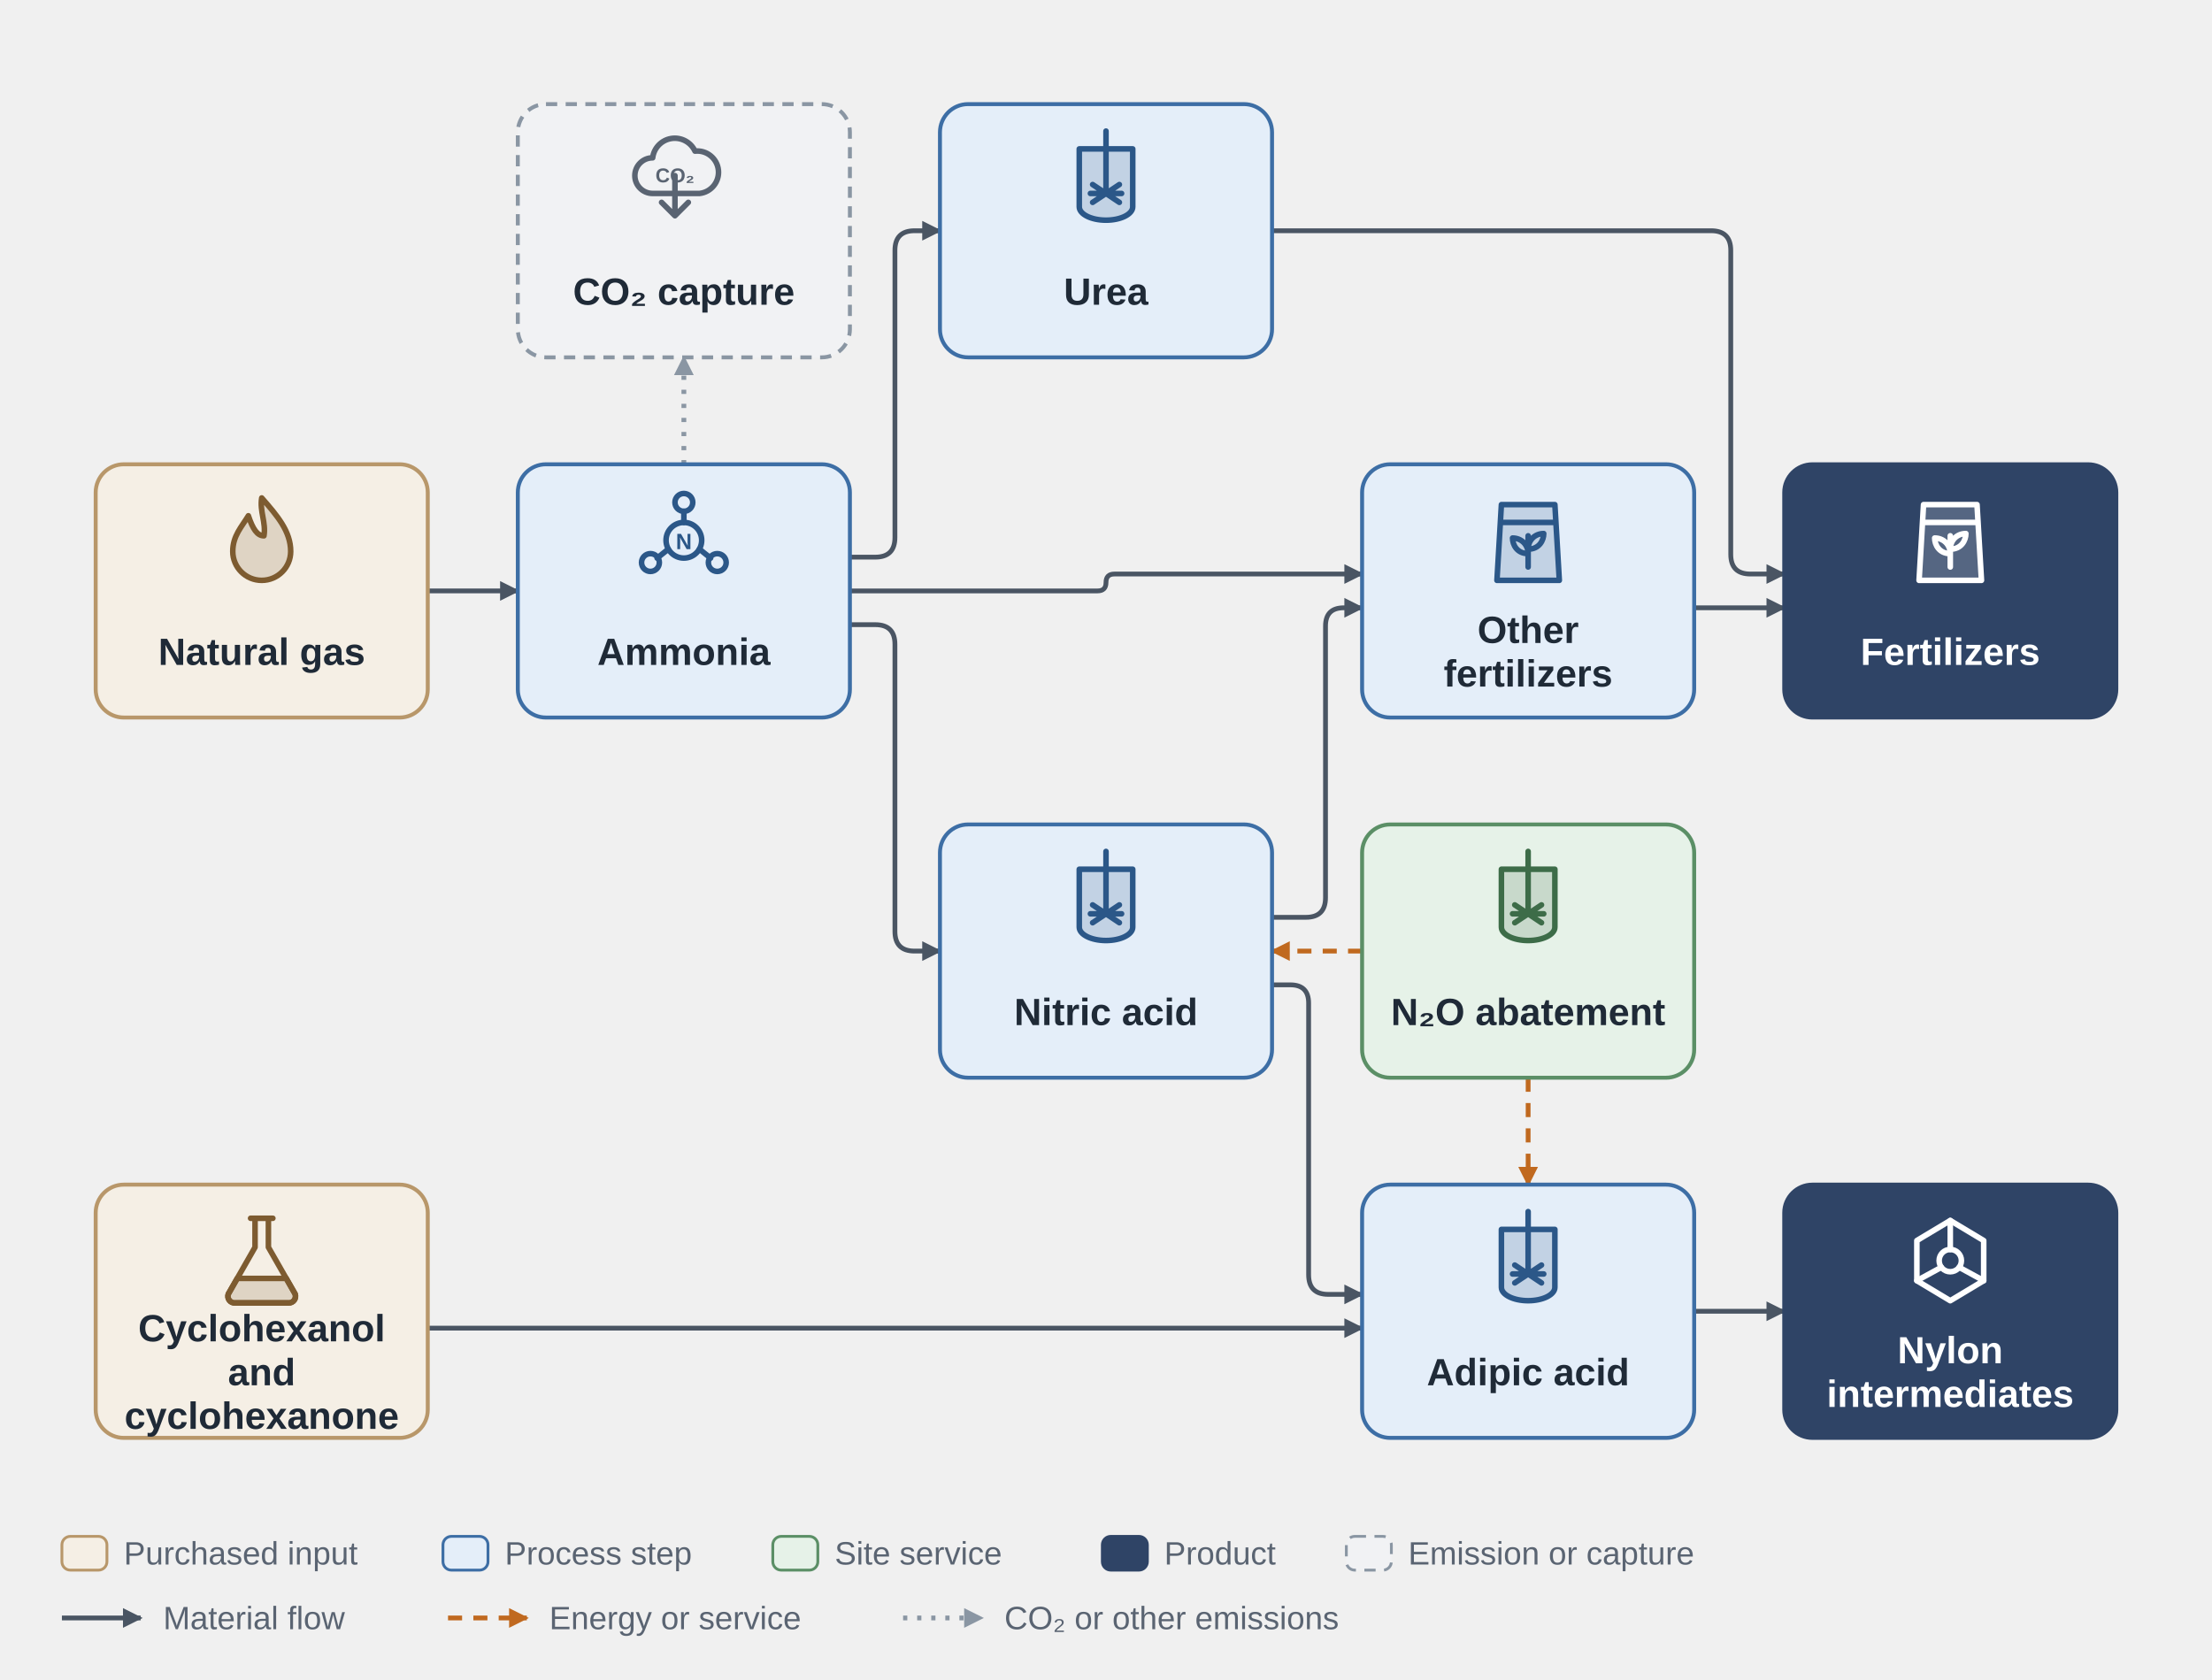
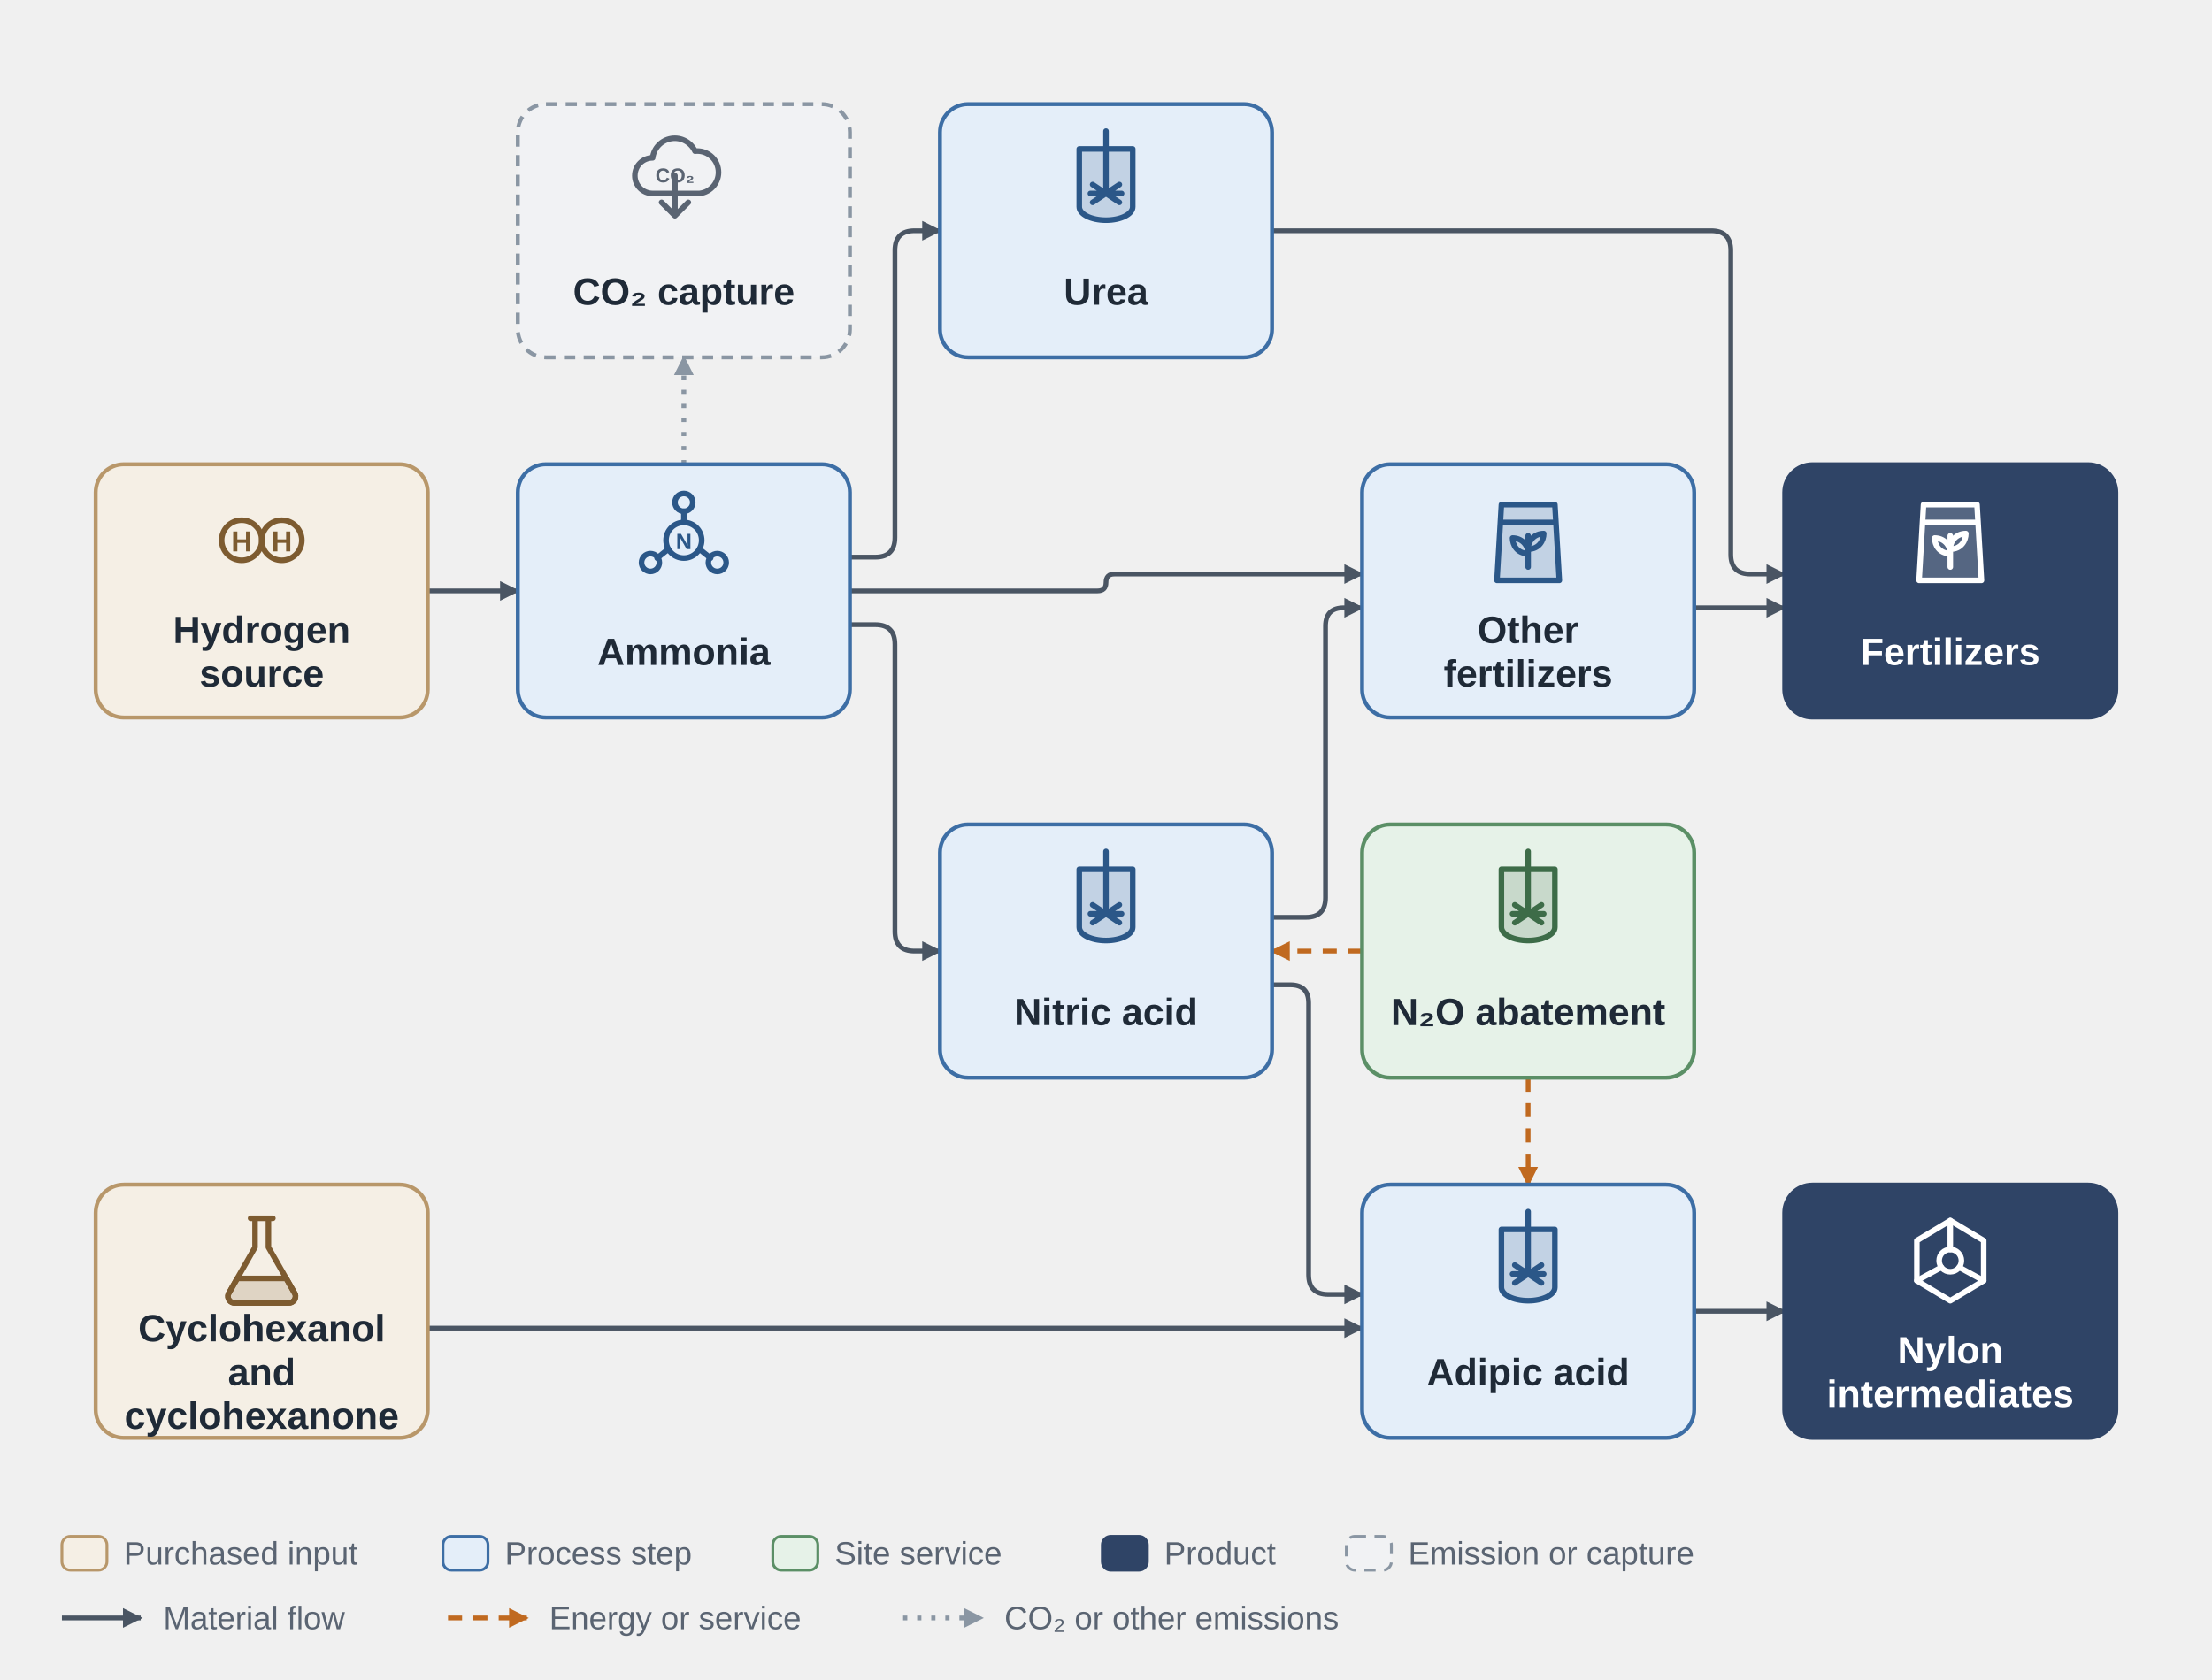
<svg xmlns="http://www.w3.org/2000/svg" viewBox="0 0 786 597" width="786" height="597" font-family="'Source Sans Pro', 'Source Sans 3', 'Segoe UI', 'Helvetica Neue', Arial, sans-serif" role="img" aria-label="Nitrogen products process flowchart">
  <defs>
    <symbol id="icon-ammonia" viewBox="0 0 48 48">
      <g fill="none" stroke="currentColor" stroke-width="2.5" stroke-linecap="round" stroke-linejoin="round">
        <circle cx="24" cy="24" r="8" />
        <circle cx="24" cy="7" r="4" />
        <circle cx="9" cy="34" r="4" />
        <circle cx="39" cy="34" r="4" />
        <path d="M24 16 V11 M17 28 L12 32 M31 28 L36 32" />
        <text x="24" y="28" text-anchor="middle" font-size="10" font-weight="700" fill="currentColor" stroke="none">N</text>
      </g>
    </symbol>
    <symbol id="icon-ccs" viewBox="0 0 48 48">
      <g fill="none" stroke="currentColor" stroke-width="2.5" stroke-linecap="round" stroke-linejoin="round">
        <path d="M10 30 A8 8 0 0 1 10 14 A10 10 0 0 1 29 11 A8 8 0 0 1 31 30 Z" />
        <path d="M20 22 V40 M14 34 L20 40 L26 34" />
        <text x="20" y="25" text-anchor="middle" font-size="9" font-weight="700" fill="currentColor" stroke="none">CO₂</text>
      </g>
    </symbol>
    <symbol id="icon-chemical" viewBox="0 0 48 48">
      <g fill="none" stroke="currentColor" stroke-width="2.5" stroke-linecap="round" stroke-linejoin="round">
        <path d="M19 5 H29 M21 5 V18 L9 39 A3 3 0 0 0 12 43 H36 A3 3 0 0 0 39 39 L27 18 V5" />
        <path d="M13 32 H35 L39 39 A3 3 0 0 1 36 43 H12 A3 3 0 0 1 9 39 Z" fill="currentColor" fill-opacity="0.18" />
      </g>
    </symbol>
    <symbol id="icon-fertilizer" viewBox="0 0 48 48">
      <g fill="none" stroke="currentColor" stroke-width="2.5" stroke-linecap="round" stroke-linejoin="round">
        <path d="M12 8 H36 L38 42 H10 Z" fill="currentColor" fill-opacity="0.18" />
        <path d="M12 16 H36 M24 22 V36 M24 30 C19 30 17 26 17 23 C21 23 24 26 24 30 M24 28 C29 28 31 24 31 21 C27 21 24 24 24 28" />
      </g>
    </symbol>
-     <symbol id="icon-natural-gas" viewBox="0 0 48 48">
+     <symbol id="icon-hydrogen" viewBox="0 0 48 48">
      <g fill="none" stroke="currentColor" stroke-width="2.5" stroke-linecap="round" stroke-linejoin="round">
-         <path d="M24 5 C31 13 37 20 37 29 A13 13 0 0 1 11 29 C11 22 15 18 18 13 C20 19 22 22 25 22 C26 16 23 11 24 5 Z" fill="currentColor" fill-opacity="0.18" />
+         <circle cx="15" cy="24" r="9" />
+         <circle cx="33" cy="24" r="9" />
+         <text x="15" y="29" text-anchor="middle" font-size="13" font-weight="700" fill="currentColor" stroke="none">H</text>
+         <text x="33" y="29" text-anchor="middle" font-size="13" font-weight="700" fill="currentColor" stroke="none">H</text>
      </g>
    </symbol>
    <symbol id="icon-plastic" viewBox="0 0 48 48">
      <g fill="none" stroke="currentColor" stroke-width="2.5" stroke-linecap="round" stroke-linejoin="round">
        <path d="M24 6 L39 15 V33 L24 42 L9 33 V15 Z" />
        <circle cx="24" cy="24" r="5" />
        <path d="M24 6 V19 M39 33 L28 27 M9 33 L20 27" />
      </g>
    </symbol>
    <symbol id="icon-reactor" viewBox="0 0 48 48">
      <g fill="none" stroke="currentColor" stroke-width="2.5" stroke-linecap="round" stroke-linejoin="round">
        <path d="M12 10 H36 V36 A12 6 0 0 1 12 36 Z" fill="currentColor" fill-opacity="0.18" />
        <path d="M24 2 V30 M17 30 H31 M18 26 L30 34 M30 26 L18 34" />
      </g>
    </symbol>
    <marker id="arrow-material" viewBox="0 0 10 10" refX="9" refY="5" markerWidth="7" markerHeight="7" markerUnits="userSpaceOnUse" orient="auto-start-reverse">
      <path d="M 0 0 L 10 5 L 0 10 z" fill="#4a5563" />
    </marker>
    <marker id="arrow-energy" viewBox="0 0 10 10" refX="9" refY="5" markerWidth="7" markerHeight="7" markerUnits="userSpaceOnUse" orient="auto-start-reverse">
      <path d="M 0 0 L 10 5 L 0 10 z" fill="#c0691f" />
    </marker>
    <marker id="arrow-emission" viewBox="0 0 10 10" refX="9" refY="5" markerWidth="7" markerHeight="7" markerUnits="userSpaceOnUse" orient="auto-start-reverse">
      <path d="M 0 0 L 10 5 L 0 10 z" fill="#8a96a3" />
    </marker>
  </defs>
  <path d="M 152.0 210.0 L 184.0 210.0" fill="none" stroke="#4a5563" stroke-width="1.7" marker-end="url(#arrow-material)" />
  <path d="M 243.0 165.0 L 243.0 127.0" fill="none" stroke="#8a96a3" stroke-width="1.7" stroke-dasharray="1.5 3.5" marker-end="url(#arrow-emission)" />
  <path d="M 302.0 198.0 L 311.0 198.0 Q 318.0 198.0 318.0 191.0 L 318.0 89.0 Q 318.0 82.0 325.0 82.0 L 334.0 82.0" fill="none" stroke="#4a5563" stroke-width="1.7" marker-end="url(#arrow-material)" />
  <path d="M 302.0 210.0 L 390.0 210.0 Q 393.0 210.0 393.0 207.0 L 393.0 207.0 Q 393.0 204.0 396.0 204.0 L 484.0 204.0" fill="none" stroke="#4a5563" stroke-width="1.7" marker-end="url(#arrow-material)" />
  <path d="M 302.0 222.0 L 311.0 222.0 Q 318.0 222.0 318.0 229.0 L 318.0 331.0 Q 318.0 338.0 325.0 338.0 L 334.0 338.0" fill="none" stroke="#4a5563" stroke-width="1.7" marker-end="url(#arrow-material)" />
  <path d="M 452.0 326.0 L 464.0 326.0 Q 471.0 326.0 471.0 319.0 L 471.0 222.5 Q 471.0 216.0 477.5 216.0 L 484.0 216.0" fill="none" stroke="#4a5563" stroke-width="1.7" marker-end="url(#arrow-material)" />
  <path d="M 452.0 350.0 L 458.5 350.0 Q 465.0 350.0 465.0 356.5 L 465.0 453.0 Q 465.0 460.0 472.0 460.0 L 484.0 460.0" fill="none" stroke="#4a5563" stroke-width="1.7" marker-end="url(#arrow-material)" />
  <path d="M 152.0 472.0 L 484.0 472.0" fill="none" stroke="#4a5563" stroke-width="1.7" marker-end="url(#arrow-material)" />
  <path d="M 484.0 338.0 L 452.0 338.0" fill="none" stroke="#c0691f" stroke-width="1.7" stroke-dasharray="5 4" marker-end="url(#arrow-energy)" />
  <path d="M 543.0 383.0 L 543.0 421.0" fill="none" stroke="#c0691f" stroke-width="1.7" stroke-dasharray="5 4" marker-end="url(#arrow-energy)" />
  <path d="M 452.0 82.0 L 608.0 82.0 Q 615.0 82.0 615.0 89.0 L 615.0 197.0 Q 615.0 204.0 622.0 204.0 L 634.0 204.0" fill="none" stroke="#4a5563" stroke-width="1.7" marker-end="url(#arrow-material)" />
  <path d="M 602.0 216.0 L 634.0 216.0" fill="none" stroke="#4a5563" stroke-width="1.7" marker-end="url(#arrow-material)" />
  <path d="M 602.0 466.0 L 634.0 466.0" fill="none" stroke="#4a5563" stroke-width="1.7" marker-end="url(#arrow-material)" />
  <g>
    <rect x="34.0" y="165.0" width="118" height="90" rx="10" fill="#f5efe5" stroke="#b8976a" stroke-width="1.4" />
-     <use href="#icon-natural-gas" x="74.0" y="173.0" width="38" height="38" style="color:#7d5b30" />
-     <text x="93.0" y="236.3" text-anchor="middle" font-size="13.5" font-weight="600" fill="#1f2a37">Natural gas</text>
+     <use href="#icon-hydrogen" x="74.0" y="173.0" width="38" height="38" style="color:#7d5b30" />
+     <text x="93.0" y="228.5" text-anchor="middle" font-size="13.5" font-weight="600" fill="#1f2a37">Hydrogen</text>
+     <text x="93.0" y="244.0" text-anchor="middle" font-size="13.5" font-weight="600" fill="#1f2a37">source</text>
  </g>
  <g>
    <rect x="34.0" y="421.0" width="118" height="90" rx="10" fill="#f5efe5" stroke="#b8976a" stroke-width="1.4" />
    <use href="#icon-chemical" x="74.0" y="429.0" width="38" height="38" style="color:#7d5b30" />
    <text x="93.0" y="476.7" text-anchor="middle" font-size="13.5" font-weight="600" fill="#1f2a37">Cyclohexanol</text>
    <text x="93.0" y="492.3" text-anchor="middle" font-size="13.5" font-weight="600" fill="#1f2a37">and</text>
    <text x="93.0" y="507.8" text-anchor="middle" font-size="13.5" font-weight="600" fill="#1f2a37">cyclohexanone</text>
  </g>
  <g>
    <rect x="184.0" y="165.0" width="118" height="90" rx="10" fill="#e4eef9" stroke="#3d6ea5" stroke-width="1.4" />
    <use href="#icon-ammonia" x="224.0" y="173.0" width="38" height="38" style="color:#2b5788" />
    <text x="243.0" y="236.3" text-anchor="middle" font-size="13.5" font-weight="600" fill="#1f2a37">Ammonia</text>
  </g>
  <g>
    <rect x="184.0" y="37.0" width="118" height="90" rx="10" fill="#f1f2f4" stroke="#8a96a3" stroke-width="1.4" stroke-dasharray="4 3" />
    <use href="#icon-ccs" x="224.0" y="45.0" width="38" height="38" style="color:#5a6472" />
    <text x="243.0" y="108.3" text-anchor="middle" font-size="13.5" font-weight="600" fill="#1f2a37">CO₂ capture</text>
  </g>
  <g>
    <rect x="334.0" y="37.0" width="118" height="90" rx="10" fill="#e4eef9" stroke="#3d6ea5" stroke-width="1.4" />
    <use href="#icon-reactor" x="374.0" y="45.0" width="38" height="38" style="color:#2b5788" />
    <text x="393.0" y="108.3" text-anchor="middle" font-size="13.5" font-weight="600" fill="#1f2a37">Urea</text>
  </g>
  <g>
    <rect x="334.0" y="293.0" width="118" height="90" rx="10" fill="#e4eef9" stroke="#3d6ea5" stroke-width="1.4" />
    <use href="#icon-reactor" x="374.0" y="301.0" width="38" height="38" style="color:#2b5788" />
    <text x="393.0" y="364.3" text-anchor="middle" font-size="13.5" font-weight="600" fill="#1f2a37">Nitric acid</text>
  </g>
  <g>
    <rect x="484.0" y="165.0" width="118" height="90" rx="10" fill="#e4eef9" stroke="#3d6ea5" stroke-width="1.4" />
    <use href="#icon-fertilizer" x="524.0" y="173.0" width="38" height="38" style="color:#2b5788" />
    <text x="543.0" y="228.5" text-anchor="middle" font-size="13.5" font-weight="600" fill="#1f2a37">Other</text>
    <text x="543.0" y="244.0" text-anchor="middle" font-size="13.5" font-weight="600" fill="#1f2a37">fertilizers</text>
  </g>
  <g>
    <rect x="484.0" y="293.0" width="118" height="90" rx="10" fill="#e6f2e8" stroke="#5b8f66" stroke-width="1.4" />
    <use href="#icon-reactor" x="524.0" y="301.0" width="38" height="38" style="color:#3d6c48" />
    <text x="543.0" y="364.3" text-anchor="middle" font-size="13.5" font-weight="600" fill="#1f2a37">N₂O abatement</text>
  </g>
  <g>
    <rect x="484.0" y="421.0" width="118" height="90" rx="10" fill="#e4eef9" stroke="#3d6ea5" stroke-width="1.4" />
    <use href="#icon-reactor" x="524.0" y="429.0" width="38" height="38" style="color:#2b5788" />
    <text x="543.0" y="492.3" text-anchor="middle" font-size="13.5" font-weight="600" fill="#1f2a37">Adipic acid</text>
  </g>
  <g>
    <rect x="634.0" y="165.0" width="118" height="90" rx="10" fill="#2f4466" stroke="#2f4466" stroke-width="1.4" />
    <use href="#icon-fertilizer" x="674.0" y="173.0" width="38" height="38" style="color:#ffffff" />
    <text x="693.0" y="236.3" text-anchor="middle" font-size="13.5" font-weight="600" fill="#ffffff">Fertilizers</text>
  </g>
  <g>
    <rect x="634.0" y="421.0" width="118" height="90" rx="10" fill="#2f4466" stroke="#2f4466" stroke-width="1.4" />
    <use href="#icon-plastic" x="674.0" y="429.0" width="38" height="38" style="color:#ffffff" />
    <text x="693.0" y="484.5" text-anchor="middle" font-size="13.5" font-weight="600" fill="#ffffff">Nylon</text>
    <text x="693.0" y="500.0" text-anchor="middle" font-size="13.5" font-weight="600" fill="#ffffff">intermediates</text>
  </g>
  <rect x="22.0" y="546" width="16" height="12" rx="3" fill="#f5efe5" stroke="#b8976a" />
  <text x="44.0" y="556" font-size="11.5" fill="#5a6472">Purchased input</text>
  <rect x="157.4" y="546" width="16" height="12" rx="3" fill="#e4eef9" stroke="#3d6ea5" />
  <text x="179.4" y="556" font-size="11.5" fill="#5a6472">Process step</text>
  <rect x="274.6" y="546" width="16" height="12" rx="3" fill="#e6f2e8" stroke="#5b8f66" />
  <text x="296.6" y="556" font-size="11.5" fill="#5a6472">Site service</text>
  <rect x="391.7" y="546" width="16" height="12" rx="3" fill="#2f4466" stroke="#2f4466" />
  <text x="413.7" y="556" font-size="11.5" fill="#5a6472">Product</text>
  <rect x="478.4" y="546" width="16" height="12" rx="3" fill="#f1f2f4" stroke="#8a96a3" stroke-dasharray="4 3" />
  <text x="500.4" y="556" font-size="11.5" fill="#5a6472">Emission or capture</text>
  <path d="M 22.0 575.0 H 50.0" stroke="#4a5563" stroke-width="1.7" marker-end="url(#arrow-material)" />
  <text x="58.0" y="579.0" font-size="11.5" fill="#5a6472">Material flow</text>
  <path d="M 159.2 575.0 H 187.2" stroke="#c0691f" stroke-width="1.7" stroke-dasharray="5 4" marker-end="url(#arrow-energy)" />
  <text x="195.2" y="579.0" font-size="11.5" fill="#5a6472">Energy or service</text>
  <path d="M 320.9 575.0 H 348.9" stroke="#8a96a3" stroke-width="1.7" stroke-dasharray="1.5 3.5" marker-end="url(#arrow-emission)" />
  <text x="356.9" y="579.0" font-size="11.5" fill="#5a6472">CO₂ or other emissions</text>
</svg>
